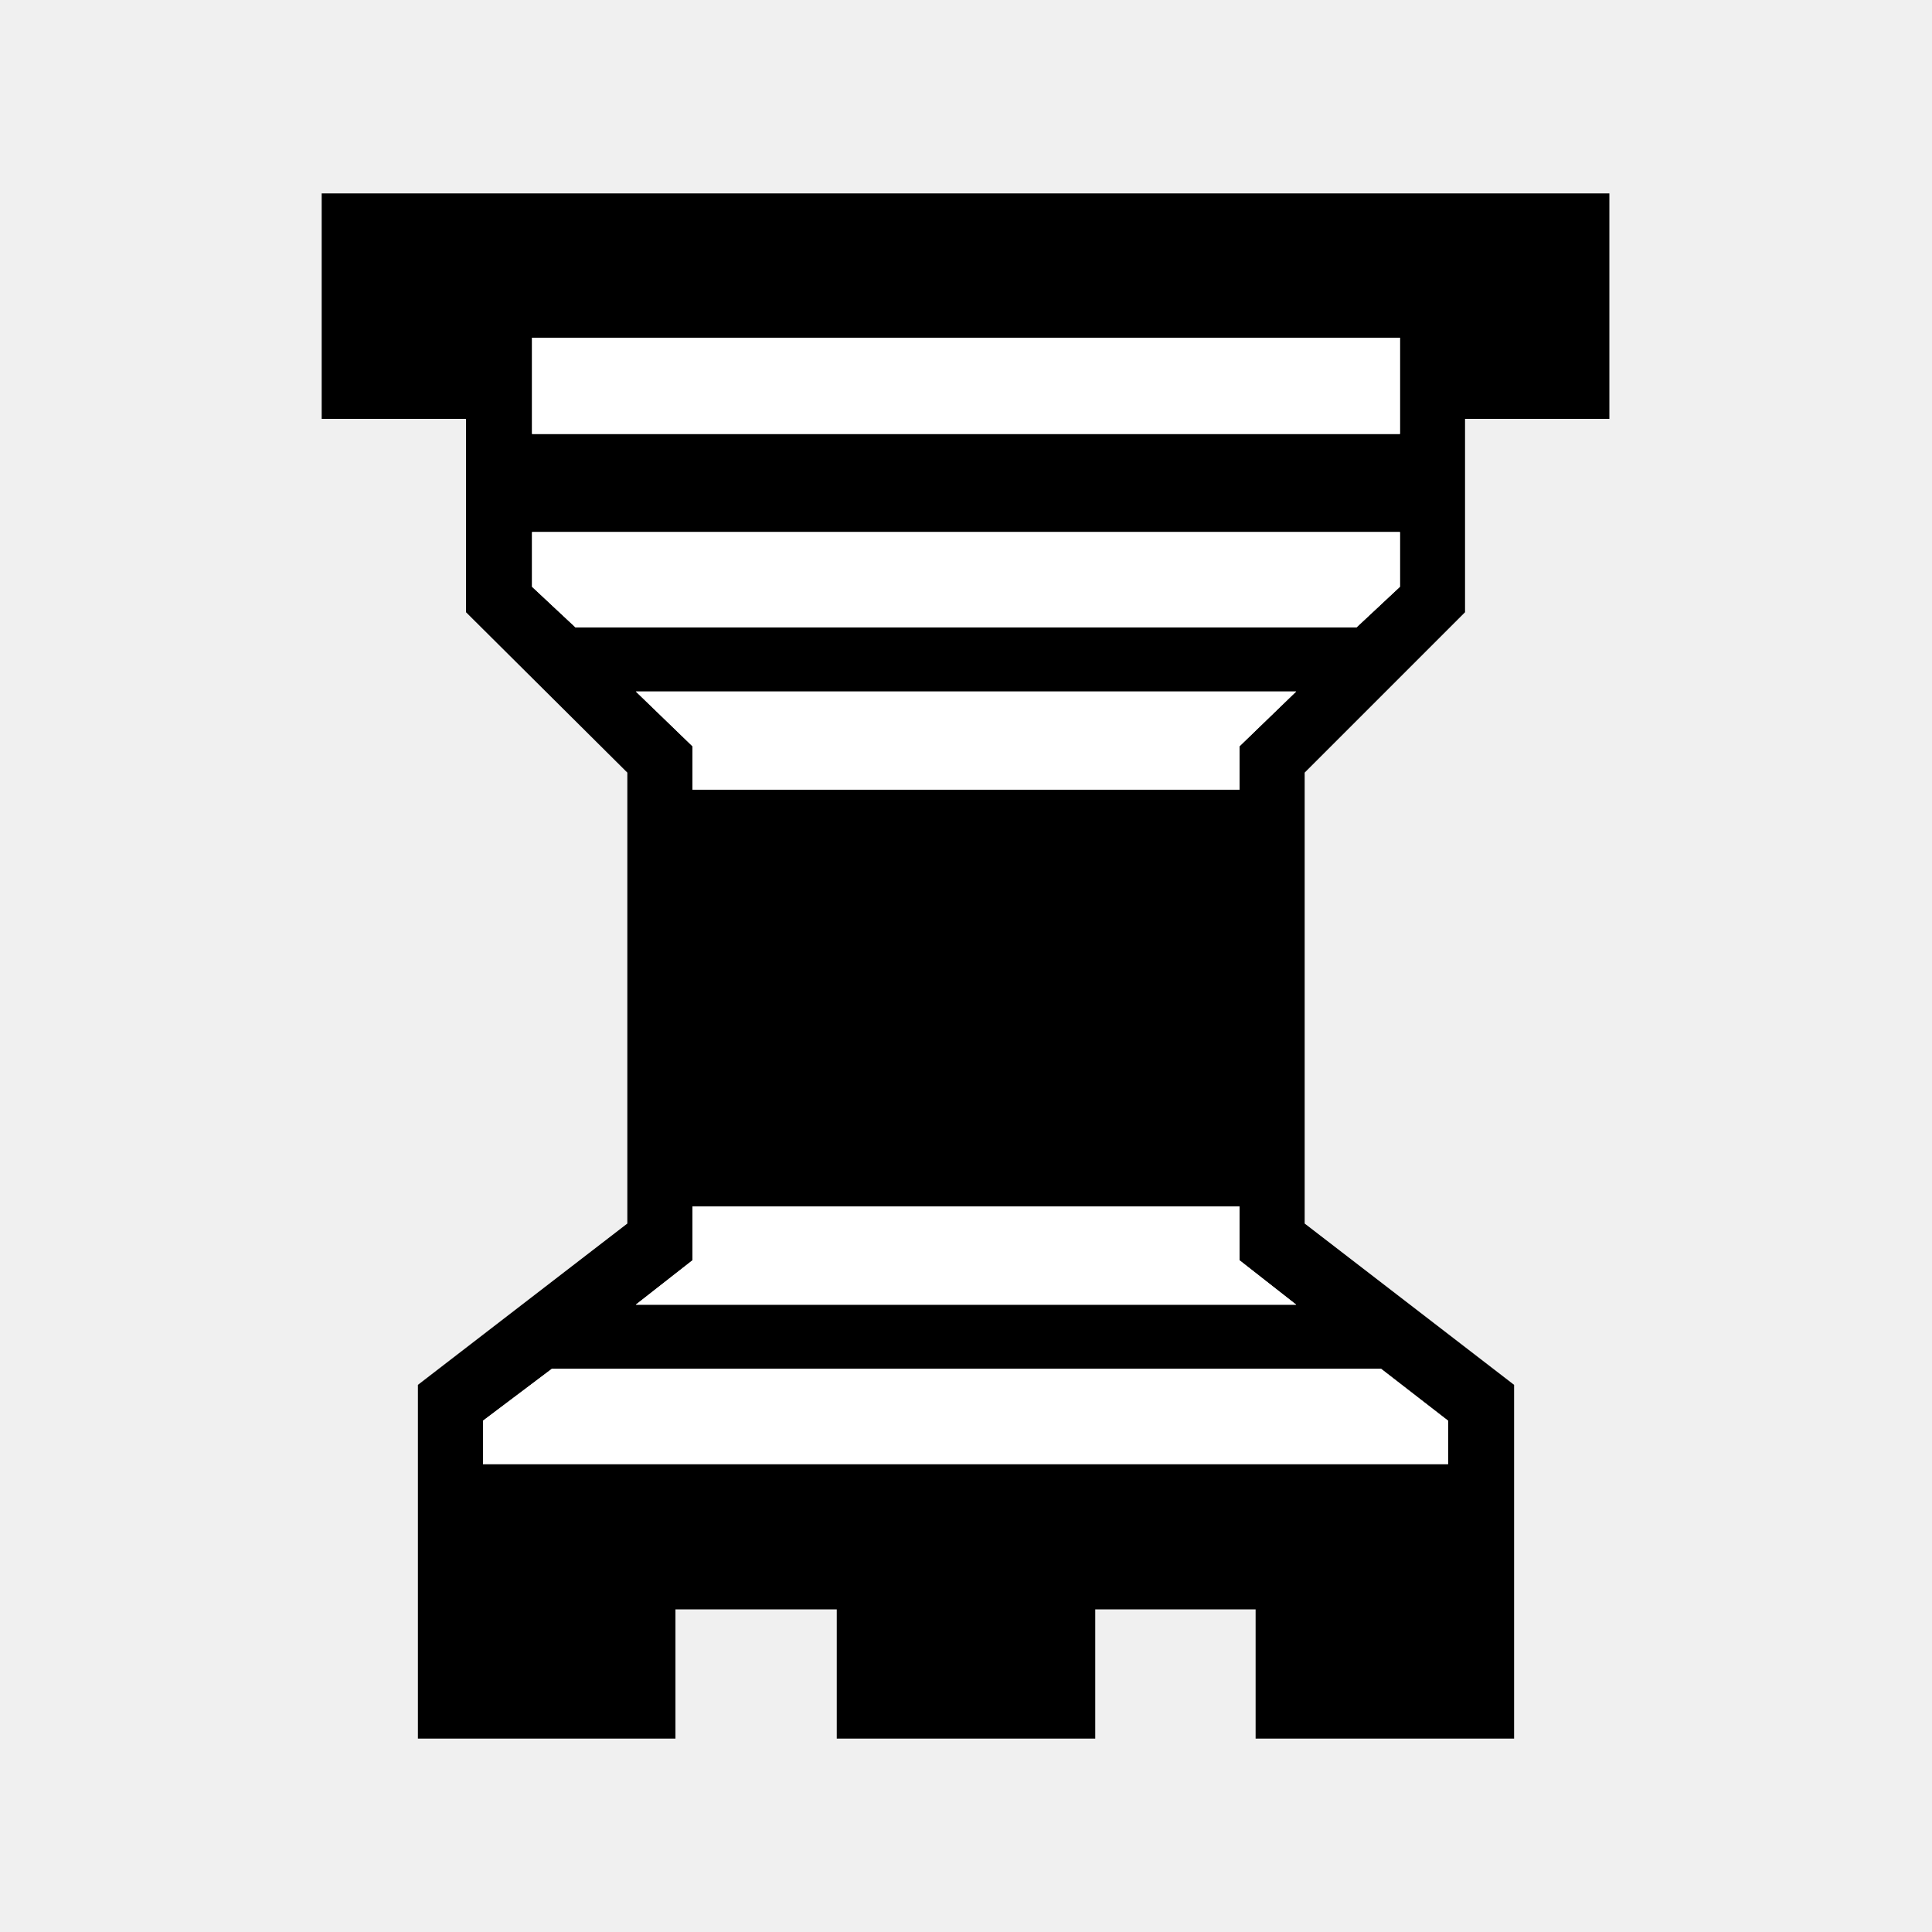
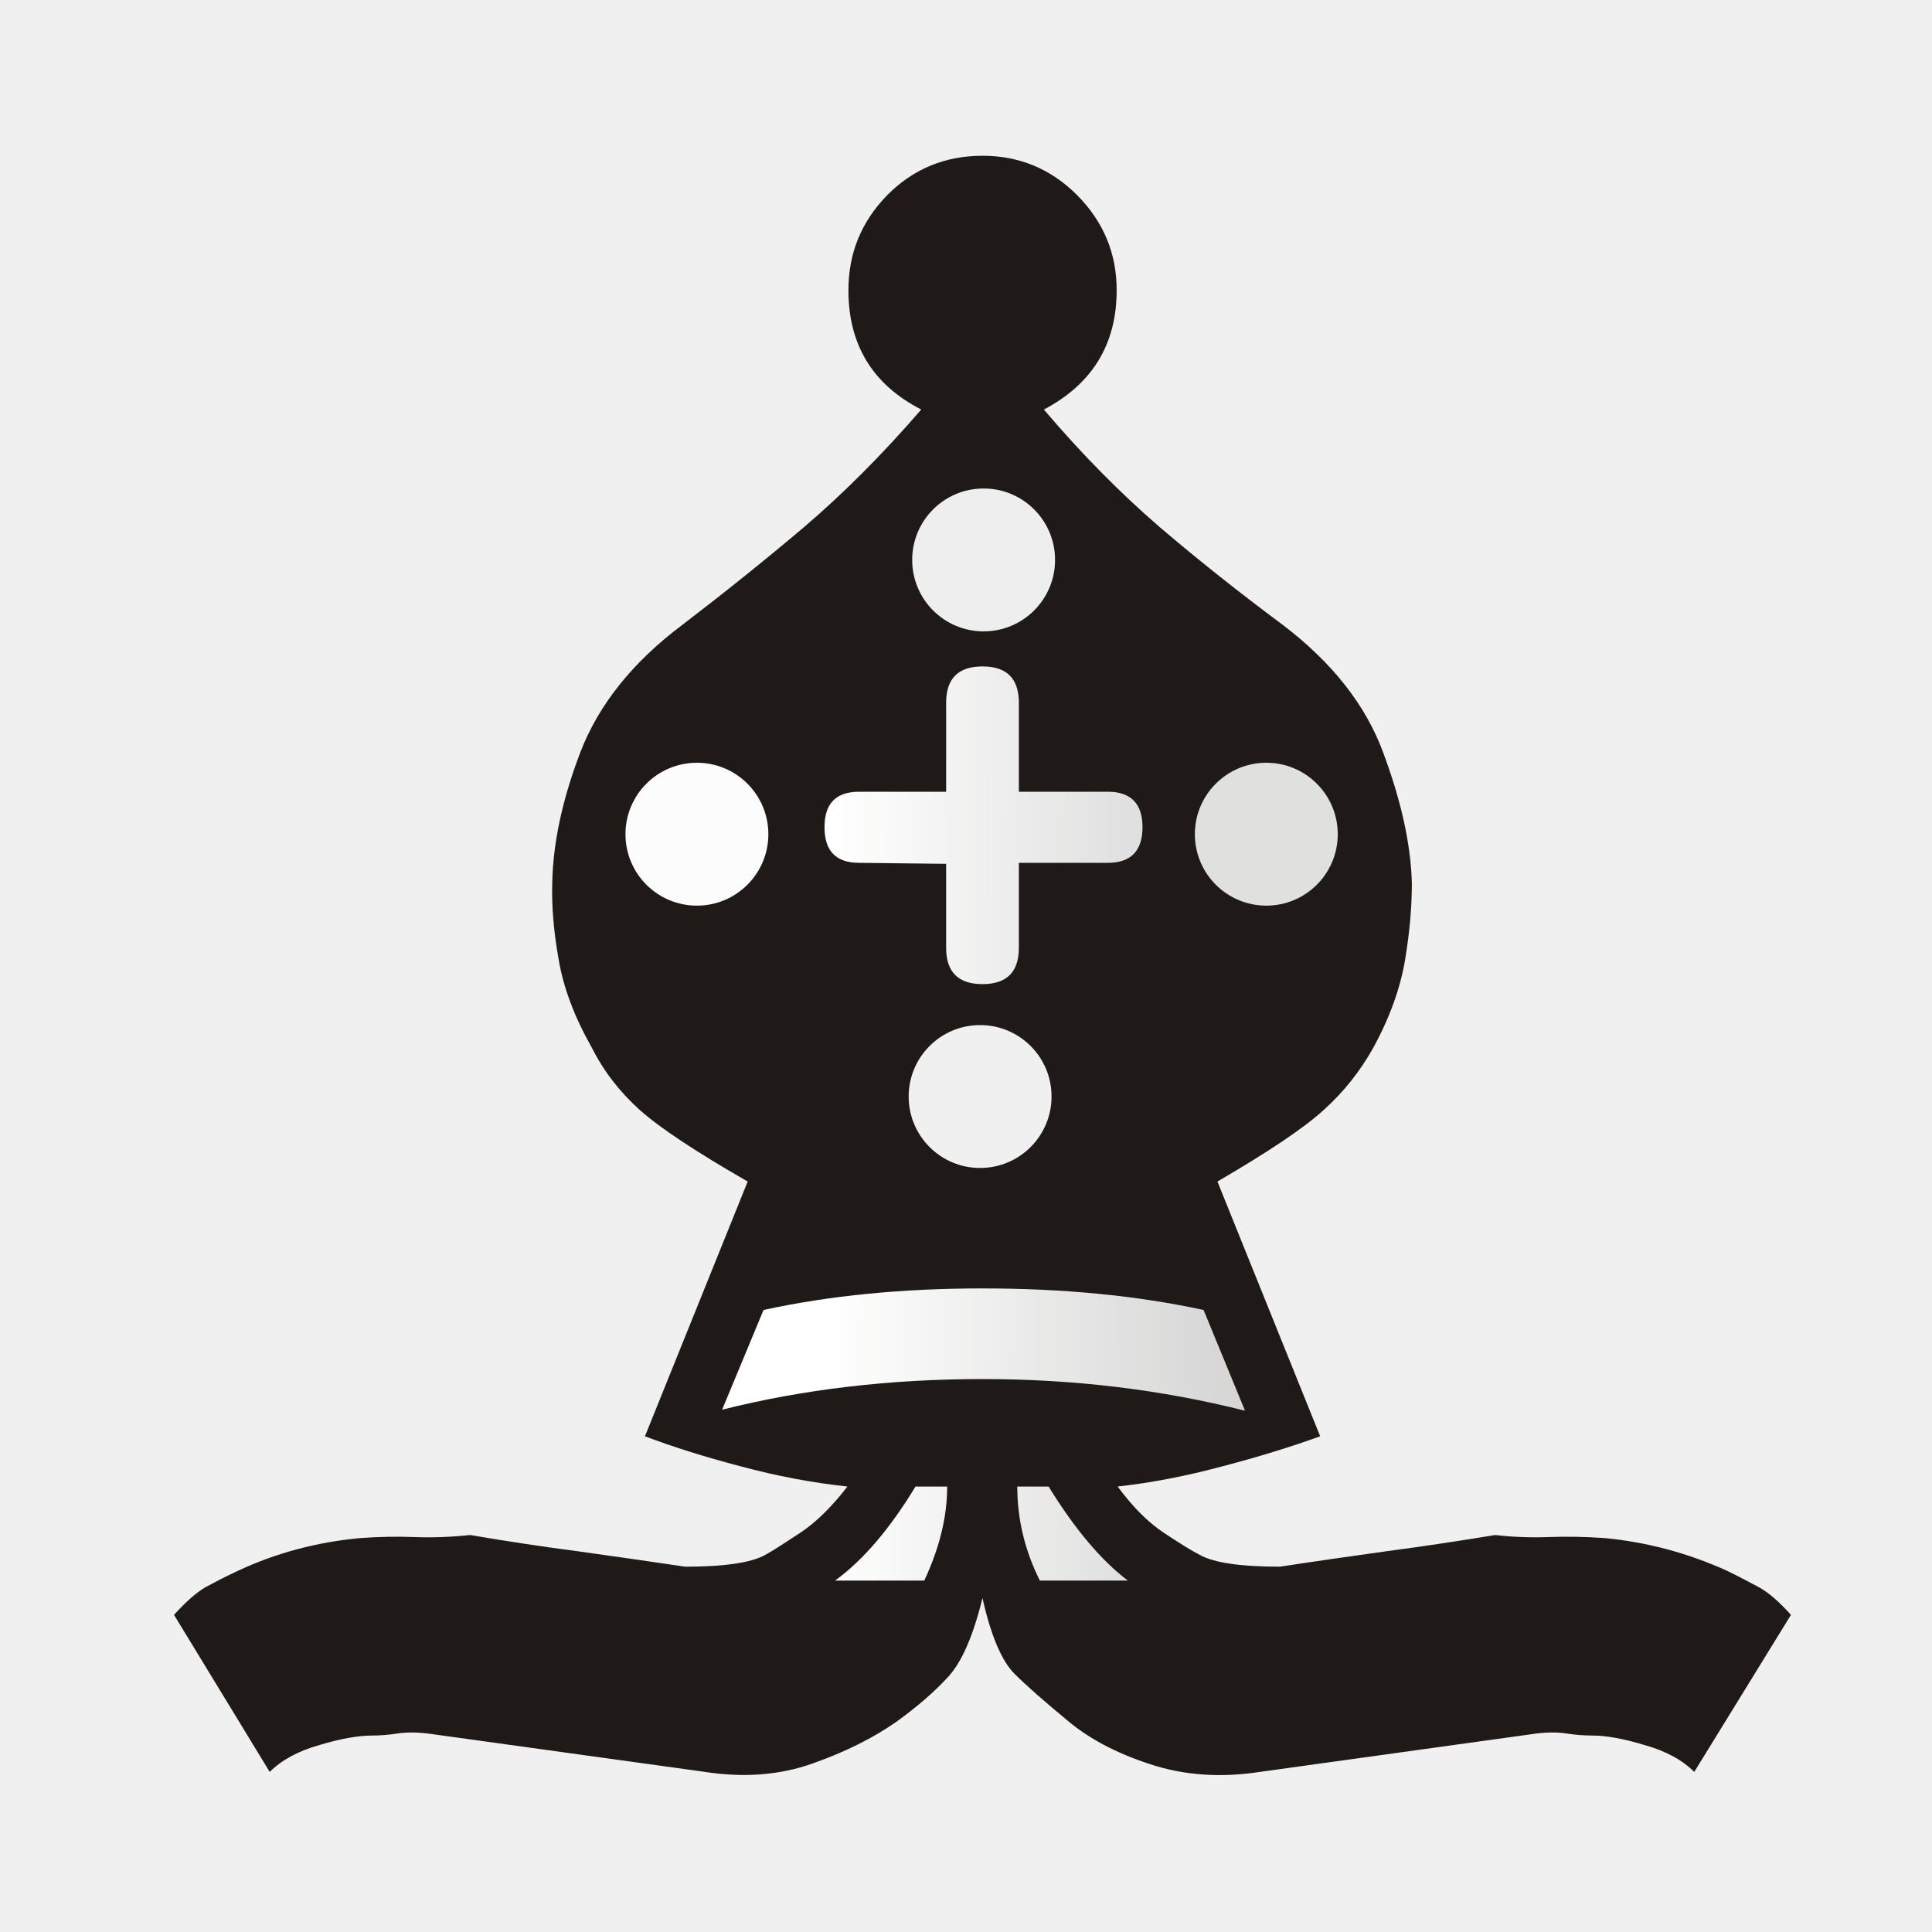
- <svg xmlns="http://www.w3.org/2000/svg" height="100%" width="100%" version="1.1" viewBox="0 0 2048 2048" id="svg16">
-   <defs id="defs20" />
-   <path style="color:#000000;display:block;fill:#000000;fill-rule:nonzero" d="m 1161,1706 h 170 v 137 h 274 V 1468 L 1383,1297 V 819 L 1553,649 V 444 h 153 V 205 H 341 v 239 h 153 v 205 l 171,170 v 478 l -222,171 v 375 h 273 v -137 h 171 v 137 h 274 z M 564,460 V 358 h 920 v 102 z m 460,1092 H 512 v -46 l 73,-55 h 879 l 71,55 v 46 z m 0,-169 H 674 l 60,-47 v -57 h 580 v 57 l 60,47 z m 0,-546 H 734 v -46 l -60,-58 h 700 l -60,58 v 46 z m 0,-172 H 610 l -46,-43 v -58 h 920 v 58 l -46,43 z" display="block" id="path2" />
-   <g id="g14" transform="matrix(1,0,0,-1,0,2048)" style="fill:#ffffff;fill-rule:nonzero">
-     <path style="color:#000000;display:block" d="m 564,1588 v 102 h 920 v -102 z" display="block" id="path4" />
-     <path style="color:#000000;display:block" d="M 1024,496 H 512 v 46 l 73,55 h 879 l 71,-55 v -46 z" display="block" id="path6" />
-     <path style="color:#000000;display:block" d="M 1024,665 H 674 l 60,47 v 57 h 580 v -57 l 60,-47 z" display="block" id="path8" />
-     <path style="color:#000000;display:block" d="M 1024,1211 H 734 v 46 l -60,58 h 700 l -60,-58 v -46 z" display="block" id="path10" />
-     <path style="color:#000000;display:block" d="M 1024,1383 H 610 l -46,43 v 58 h 920 v -58 l -46,-43 z" display="block" id="path12" />
-   </g>
+ <svg xmlns="http://www.w3.org/2000/svg" width="177.17" height="177.17" shape-rendering="geometricPrecision" image-rendering="optimizeQuality" fill-rule="evenodd" clip-rule="evenodd" viewBox="0 0 50 50" version="1.1" id="svg11969">
+   <defs id="defs11963">
+     <linearGradient id="0" x1="21.09" y1="37.1" x2="77.67" y2="37.469" gradientUnits="userSpaceOnUse" gradientTransform="matrix(1.03,0,0,1.03,-0.3263612,-2.058917)">
+       <stop stop-color="#fff" id="stop11958" />
+       <stop offset="1" stop-color="#fff" stop-opacity="0" id="stop11960" />
+     </linearGradient>
+   </defs>
+   <path d="m 25.424,41.366 c -0.236,0.968 -0.533,1.64 -0.872,2.015 -0.34,0.375 -0.785,0.767 -1.351,1.177 -0.611,0.427 -1.334,0.785 -2.171,1.081 -0.837,0.297 -1.761,0.375 -2.782,0.218 l -7.177,-0.994 c -0.297,-0.035 -0.549,-0.035 -0.785,0 -0.227,0.035 -0.445,0.053 -0.654,0.053 -0.357,0 -0.811,0.078 -1.361,0.244 -0.558,0.157 -0.986,0.392 -1.291,0.697 l -2.476,-4.064 c 0.305,-0.34 0.576,-0.576 0.811,-0.715 0.244,-0.131 0.523,-0.279 0.846,-0.427 0.986,-0.462 2.04,-0.742 3.165,-0.846 0.48,-0.035 0.951,-0.043 1.404,-0.026 0.462,0.018 0.941,0 1.439,-0.053 0.916,0.157 1.84,0.297 2.765,0.418 0.933,0.131 1.866,0.262 2.8,0.402 1.021,0 1.71,-0.105 2.07,-0.305 0.192,-0.105 0.488,-0.297 0.898,-0.567 0.41,-0.27 0.82,-0.672 1.23,-1.203 -0.907,-0.096 -1.823,-0.27 -2.765,-0.523 -0.933,-0.244 -1.761,-0.506 -2.476,-0.777 l 2.659,-6.593 c -1.334,-0.767 -2.259,-1.378 -2.79,-1.849 -0.523,-0.471 -0.941,-1.011 -1.247,-1.622 -0.445,-0.785 -0.732,-1.544 -0.855,-2.276 -0.131,-0.732 -0.183,-1.386 -0.166,-1.97 0.018,-1.021 0.252,-2.145 0.724,-3.384 0.471,-1.23 1.351,-2.337 2.642,-3.305 1.072,-0.82 2.128,-1.666 3.149,-2.529 1.021,-0.872 2.032,-1.884 3.034,-3.044 -1.256,-0.646 -1.884,-1.675 -1.884,-3.087 0,-0.959 0.332,-1.771 1.003,-2.46 0.672,-0.68 1.5,-1.021 2.468,-1.021 0.951,0 1.771,0.34 2.45,1.021 0.68,0.689 1.021,1.5 1.021,2.46 0,1.396 -0.628,2.425 -1.884,3.087 0.986,1.16 1.988,2.171 3,3.044 1.011,0.863 2.081,1.709 3.183,2.529 1.273,0.968 2.145,2.07 2.599,3.305 0.462,1.238 0.715,2.364 0.742,3.384 0,0.584 -0.053,1.238 -0.174,1.97 -0.122,0.732 -0.392,1.491 -0.82,2.276 -0.34,0.611 -0.767,1.152 -1.291,1.622 -0.515,0.471 -1.431,1.081 -2.747,1.849 l 2.659,6.593 c -0.75,0.271 -1.595,0.533 -2.529,0.777 -0.941,0.253 -1.841,0.427 -2.712,0.523 0.392,0.533 0.794,0.933 1.203,1.203 0.41,0.271 0.715,0.462 0.924,0.567 0.357,0.201 1.046,0.305 2.07,0.305 0.916,-0.14 1.841,-0.271 2.773,-0.402 0.925,-0.122 1.857,-0.262 2.8,-0.418 0.453,0.053 0.916,0.07 1.386,0.053 0.471,-0.018 0.951,-0.008 1.448,0.026 1.09,0.105 2.145,0.384 3.165,0.846 0.305,0.148 0.584,0.297 0.828,0.427 0.252,0.139 0.523,0.375 0.828,0.715 l -2.503,4.064 c -0.305,-0.305 -0.732,-0.541 -1.291,-0.697 -0.549,-0.166 -0.994,-0.244 -1.334,-0.244 -0.227,0 -0.453,-0.018 -0.68,-0.053 -0.227,-0.035 -0.488,-0.035 -0.777,0 l -7.16,0.994 c -1.021,0.157 -1.97,0.088 -2.843,-0.201 -0.881,-0.287 -1.605,-0.672 -2.163,-1.152 -0.558,-0.462 -1.011,-0.855 -1.343,-1.186 -0.332,-0.332 -0.611,-0.986 -0.828,-1.954" id="path11965" style="fill:#1f1a17;stroke-width:1.03" />
+   <path d="m 24.486,22.357 v 2.171 c 0,0.628 0.314,0.941 0.941,0.941 0.628,0 0.941,-0.314 0.941,-0.941 v -2.198 h 2.302 c 0.593,0 0.898,-0.305 0.898,-0.924 0,-0.611 -0.305,-0.916 -0.898,-0.916 h -2.302 v -2.302 c 0,-0.628 -0.314,-0.941 -0.941,-0.941 -0.628,0 -0.941,0.314 -0.941,0.941 v 2.302 h -2.25 c -0.602,0 -0.898,0.305 -0.898,0.916 0,0.619 0.297,0.924 0.898,0.924 l 2.25,0.026 m 7.735,14.153 -1.072,-2.607 c -1.736,-0.375 -3.645,-0.558 -5.721,-0.558 -2.058,0 -3.95,0.183 -5.668,0.558 l -1.072,2.581 c 2.11,-0.531 4.36,-0.793 6.741,-0.793 2.355,0 4.613,0.27 6.794,0.82 m -3.035,4.395 c -0.68,-0.514 -1.369,-1.326 -2.05,-2.433 h -0.811 c 0,0.837 0.192,1.648 0.584,2.433 h 2.276 m -5.267,0 c 0.392,-0.837 0.593,-1.648 0.593,-2.433 h -0.82 c -0.662,1.09 -1.351,1.901 -2.081,2.433 h 2.302" id="path11967" style="fill:url(#0);stroke-width:1.03" />
+   <circle style="opacity:1;fill:#fcfcfc;fill-opacity:1;fill-rule:nonzero;stroke:none;stroke-width:1.441;stroke-linecap:round;stroke-linejoin:round;stroke-miterlimit:4;stroke-dasharray:none;stroke-opacity:1;paint-order:normal" id="path12545" cx="18.036" cy="21.589" r="1.849" />
+   <circle r="1.849" cy="21.589" cx="32.772" id="circle12547" style="opacity:1;fill:#e0e0df;fill-opacity:1;fill-rule:nonzero;stroke:none;stroke-width:1.441;stroke-linecap:round;stroke-linejoin:round;stroke-miterlimit:4;stroke-dasharray:none;stroke-opacity:1;paint-order:normal" />
+   <circle style="opacity:1;fill:#eeeeee;fill-opacity:1;fill-rule:nonzero;stroke:none;stroke-width:1.441;stroke-linecap:round;stroke-linejoin:round;stroke-miterlimit:4;stroke-dasharray:none;stroke-opacity:1;paint-order:normal" id="circle12549" cx="25.456" cy="14.491" r="1.849" />
+   <circle r="1.849" cy="28.378" cx="25.365" id="circle12551" style="opacity:1;fill:#f0f0f0;fill-opacity:1;fill-rule:nonzero;stroke:none;stroke-width:1.441;stroke-linecap:round;stroke-linejoin:round;stroke-miterlimit:4;stroke-dasharray:none;stroke-opacity:1;paint-order:normal" />
</svg>
